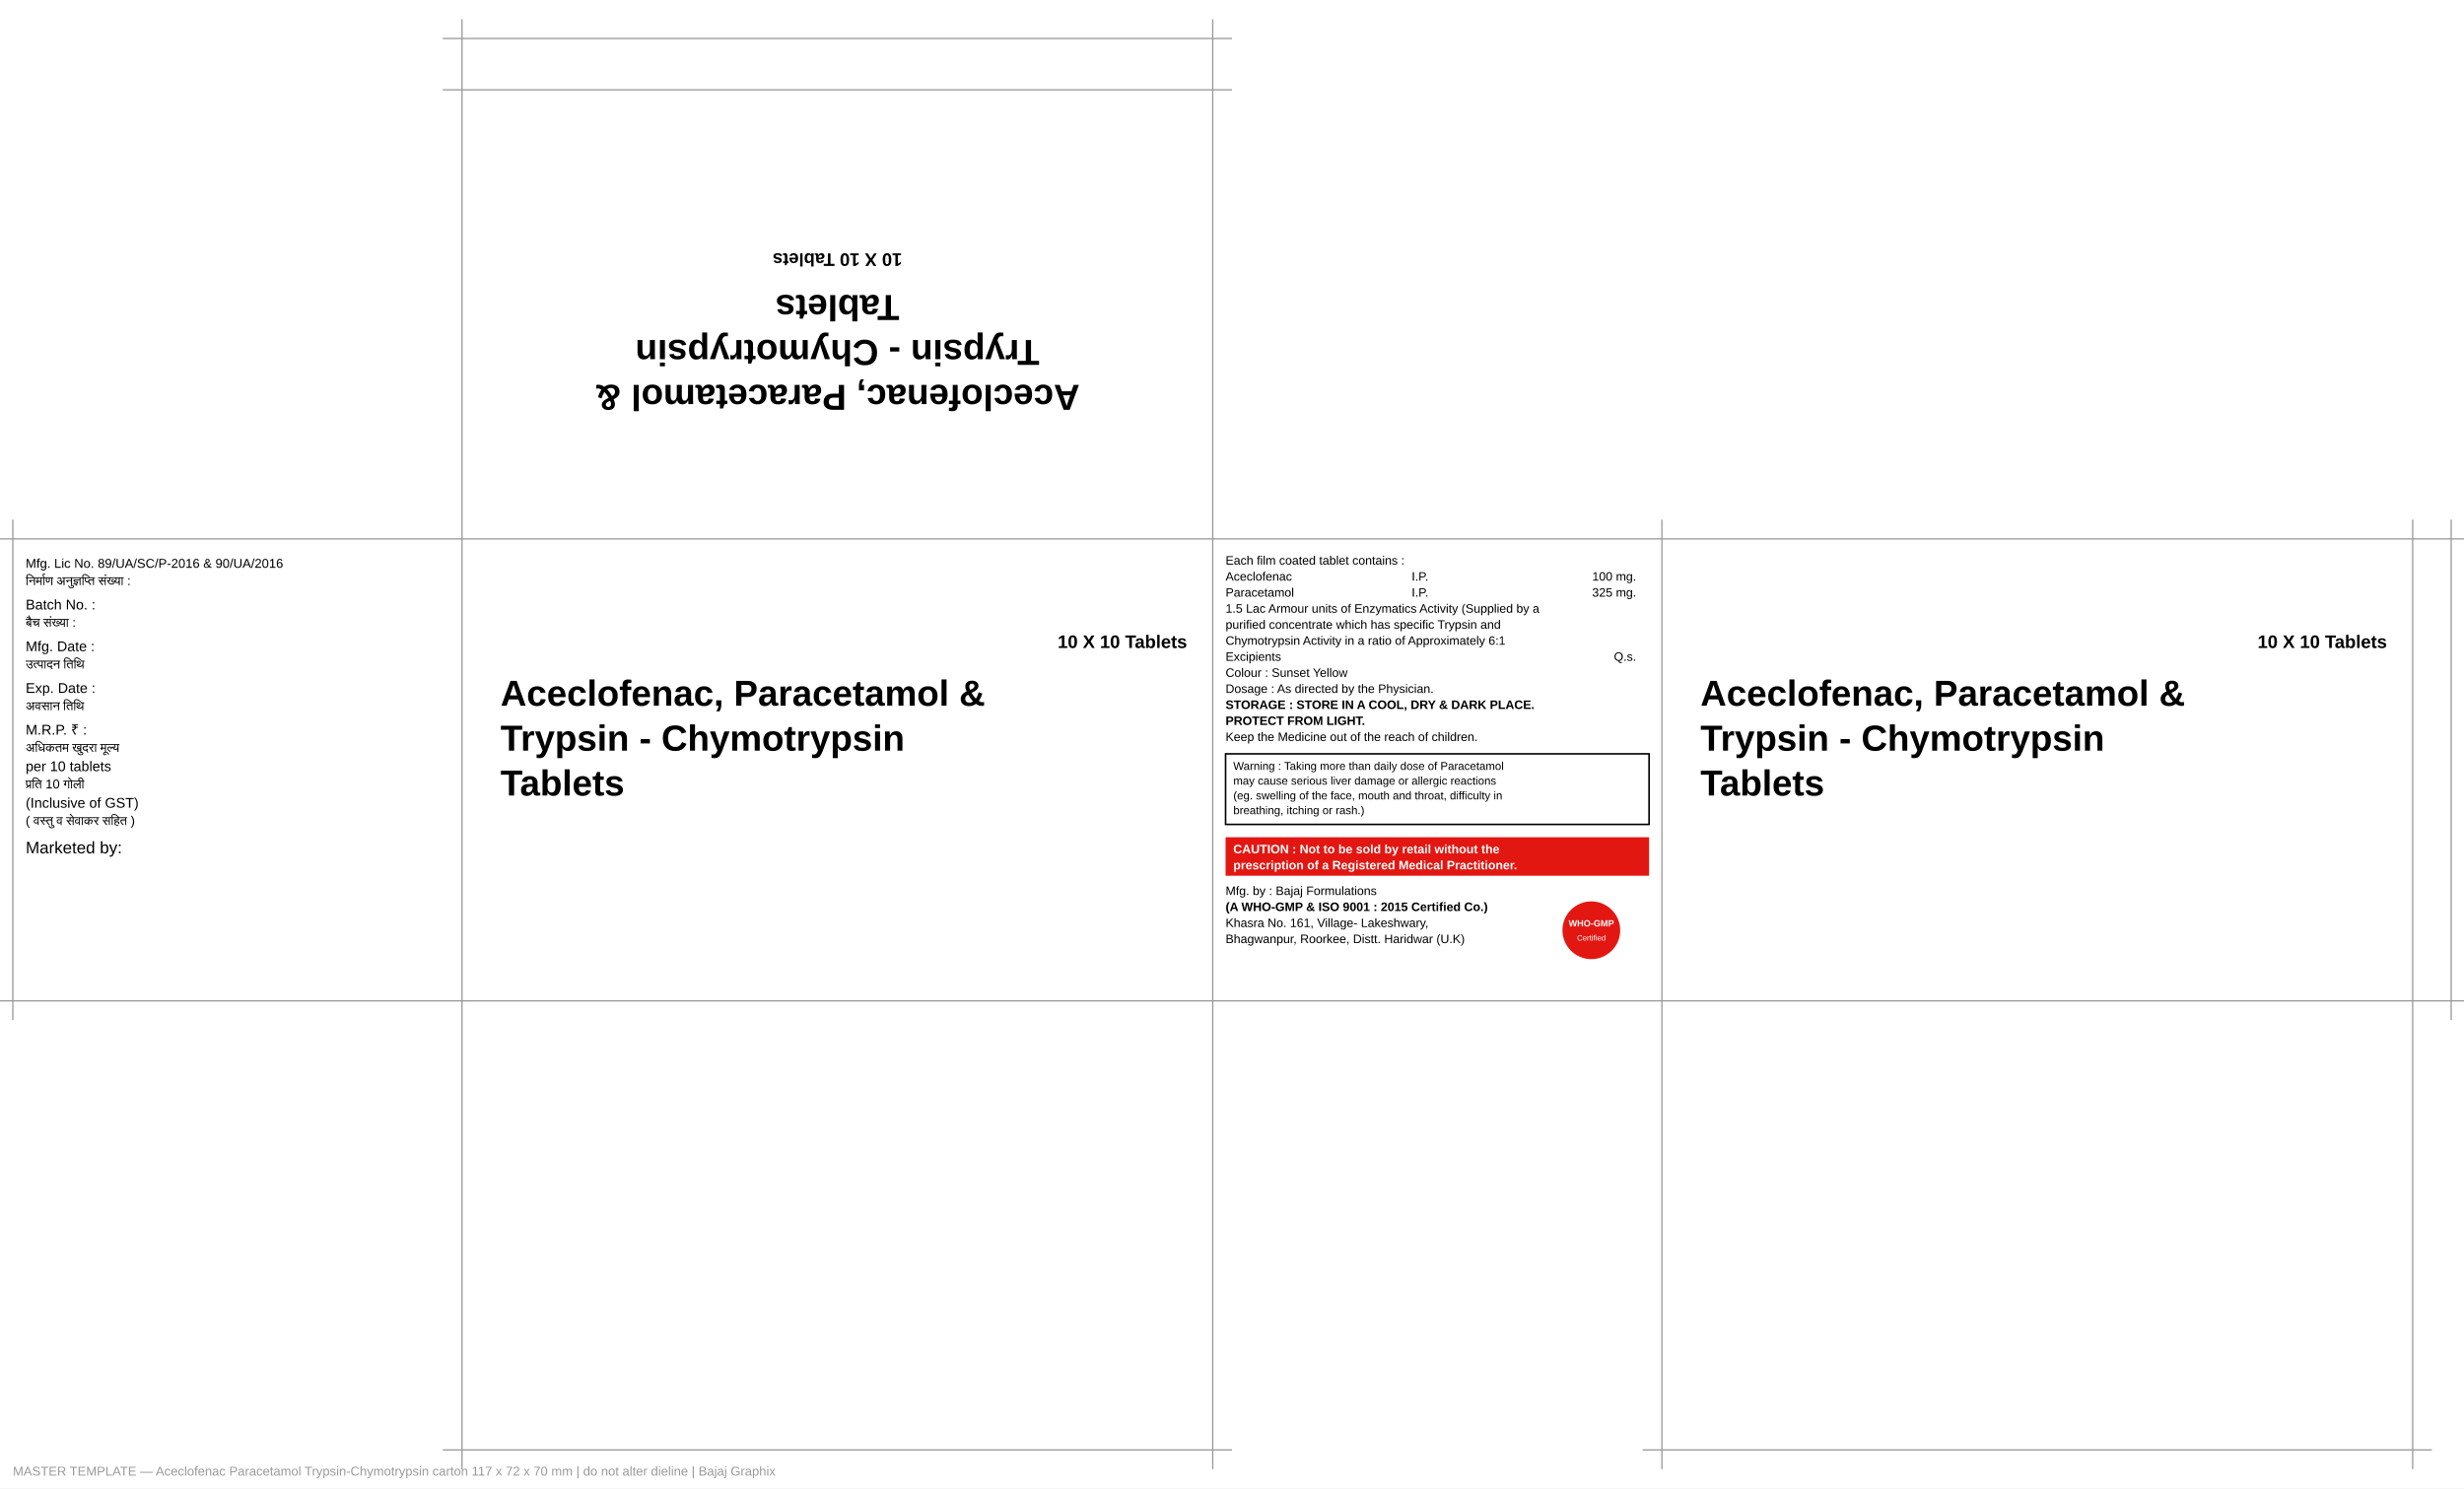
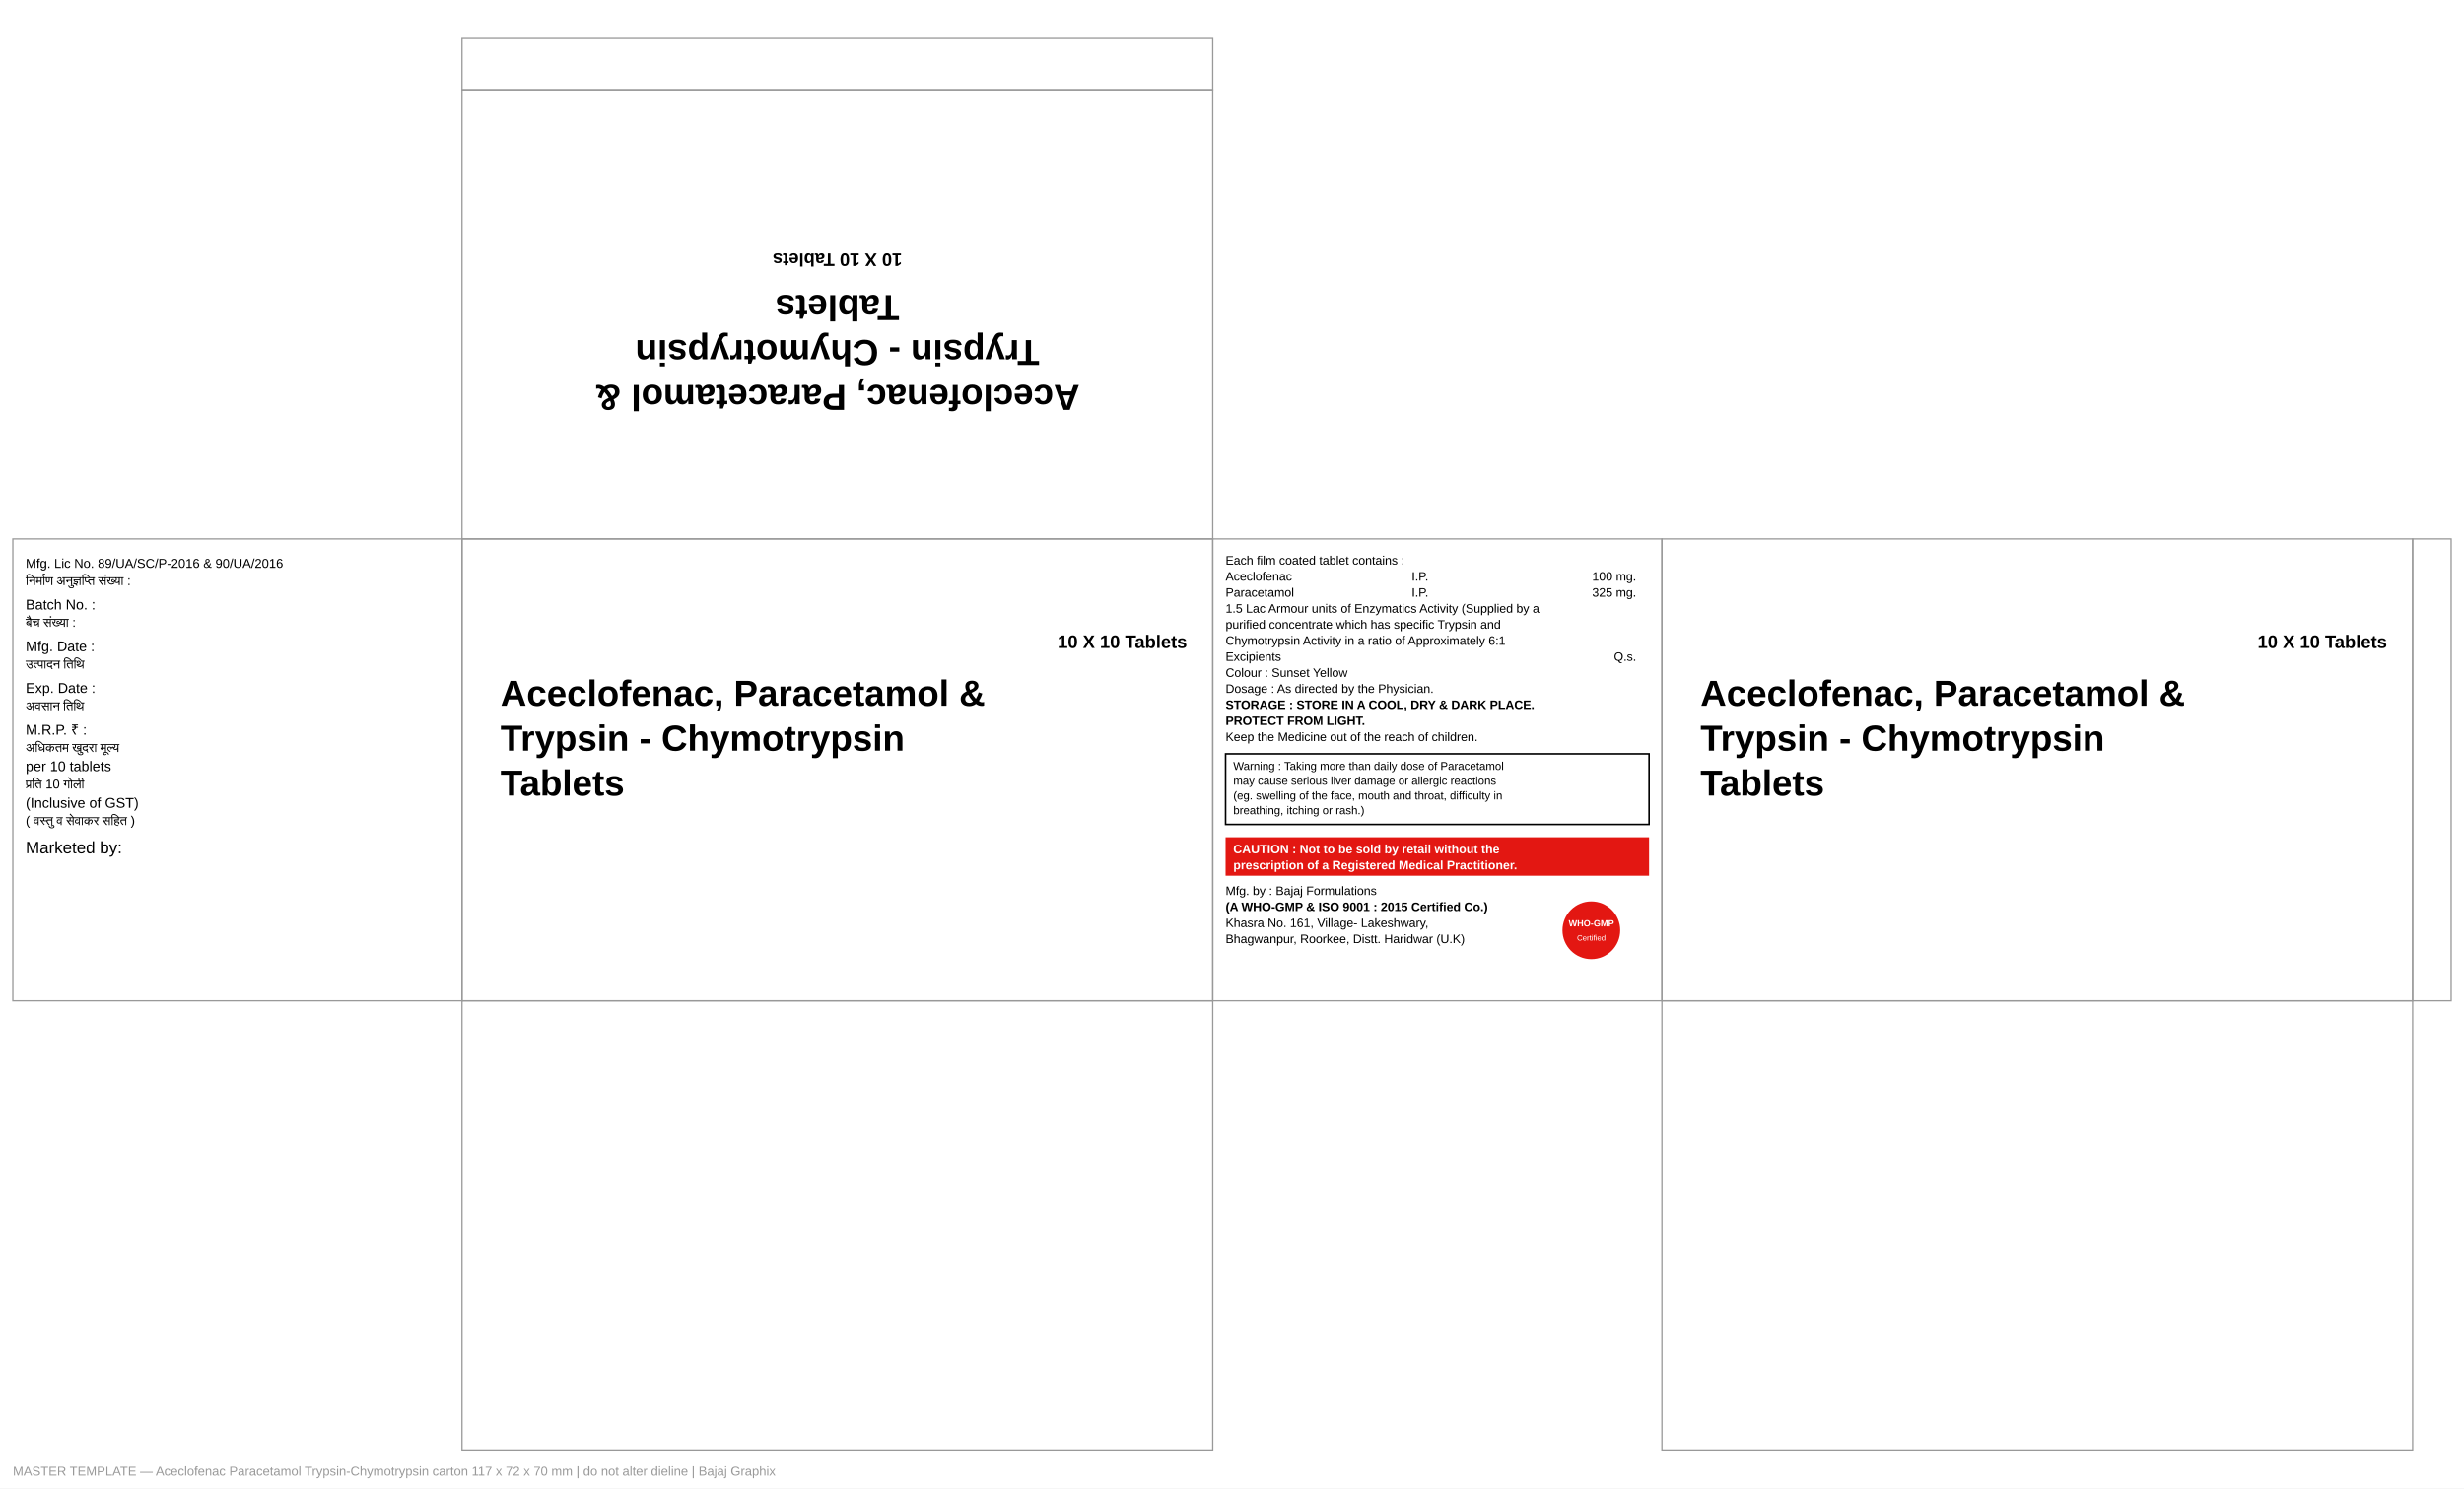
<svg xmlns="http://www.w3.org/2000/svg" width="384mm" height="232mm" viewBox="0 0 384 232">
  <rect x="0" y="0" width="384" height="232" fill="#FFFFFF" />
  <g fill="none" stroke="#999999" stroke-width="0.2">
-     <line x1="0" y1="84" x2="384" y2="84" />
-     <line x1="0" y1="156" x2="384" y2="156" />
-     <line x1="69" y1="6" x2="192" y2="6" />
-     <line x1="69" y1="14" x2="192" y2="14" />
-     <line x1="69" y1="226" x2="192" y2="226" />
-     <line x1="256" y1="226" x2="379" y2="226" />
-     <line x1="72" y1="3" x2="72" y2="229" />
-     <line x1="189" y1="3" x2="189" y2="229" />
-     <line x1="2" y1="81" x2="2" y2="159" />
-     <line x1="259" y1="81" x2="259" y2="229" />
-     <line x1="376" y1="81" x2="376" y2="229" />
-     <line x1="382" y1="81" x2="382" y2="159" />
+     <rect x="72" y="6" width="117" height="8" />
+     <rect x="72" y="14" width="117" height="70" />
+     <rect x="2" y="84" width="70" height="72" />
+     <rect x="72" y="84" width="117" height="72" />
+     <rect x="189" y="84" width="70" height="72" />
+     <rect x="259" y="84" width="117" height="72" />
+     <rect x="376" y="84" width="6" height="72" />
+     <rect x="72" y="156" width="117" height="70" />
+     <rect x="259" y="156" width="117" height="70" />
  </g>
  <g transform="rotate(180 130.5 49)">
    <text x="130.5" y="38" font-family="Arial" font-weight="bold" font-size="5.64" fill="#000000" text-anchor="middle">Aceclofenac, Paracetamol &amp;</text>
    <text x="130.5" y="45" font-family="Arial" font-weight="bold" font-size="5.64" fill="#000000" text-anchor="middle">Trypsin - Chymotrypsin</text>
    <text x="130.5" y="52" font-family="Arial" font-weight="bold" font-size="5.64" fill="#000000" text-anchor="middle">Tablets</text>
    <text x="130.5" y="58.5" font-family="Arial" font-weight="bold" font-size="2.82" fill="#000000" text-anchor="middle">10 X 10 Tablets</text>
  </g>
  <text x="185" y="101" font-family="Arial" font-weight="bold" font-size="2.82" fill="#000000" text-anchor="end">10 X 10 Tablets</text>
  <text x="78" y="110" font-family="Arial" font-weight="bold" font-size="5.64" fill="#000000">Aceclofenac, Paracetamol &amp;</text>
  <text x="78" y="117" font-family="Arial" font-weight="bold" font-size="5.64" fill="#000000">Trypsin - Chymotrypsin</text>
  <text x="78" y="124" font-family="Arial" font-weight="bold" font-size="5.64" fill="#000000">Tablets</text>
  <text x="191" y="88" font-family="Arial" font-size="1.9" fill="#000000">Each film coated tablet contains :</text>
  <text x="191" y="90.5" font-family="Arial" font-size="1.9" fill="#000000">Aceclofenac</text>
  <text x="220" y="90.5" font-family="Arial" font-size="1.9" fill="#000000">I.P.</text>
  <text x="255" y="90.5" font-family="Arial" font-size="1.9" fill="#000000" text-anchor="end">100 mg.</text>
  <text x="191" y="93" font-family="Arial" font-size="1.9" fill="#000000">Paracetamol</text>
  <text x="220" y="93" font-family="Arial" font-size="1.9" fill="#000000">I.P.</text>
  <text x="255" y="93" font-family="Arial" font-size="1.9" fill="#000000" text-anchor="end">325 mg.</text>
  <text x="191" y="95.5" font-family="Arial" font-size="1.9" fill="#000000">1.5 Lac Armour units of Enzymatics Activity (Supplied by a</text>
  <text x="191" y="98" font-family="Arial" font-size="1.9" fill="#000000">purified concentrate which has specific Trypsin and</text>
  <text x="191" y="100.5" font-family="Arial" font-size="1.9" fill="#000000">Chymotrypsin Activity in a ratio of Approximately 6:1</text>
  <text x="191" y="103" font-family="Arial" font-size="1.9" fill="#000000">Excipients</text>
  <text x="255" y="103" font-family="Arial" font-size="1.9" fill="#000000" text-anchor="end">Q.s.</text>
  <text x="191" y="105.5" font-family="Arial" font-size="1.9" fill="#000000">Colour :  Sunset Yellow</text>
  <text x="191" y="108" font-family="Arial" font-size="1.9" fill="#000000">Dosage : As directed by the Physician.</text>
  <text x="191" y="110.5" font-family="Arial" font-weight="bold" font-size="1.9" fill="#000000">STORAGE : STORE IN A COOL, DRY &amp; DARK PLACE.</text>
  <text x="191" y="113" font-family="Arial" font-weight="bold" font-size="1.9" fill="#000000">PROTECT FROM LIGHT.</text>
  <text x="191" y="115.5" font-family="Arial" font-size="1.9" fill="#000000">Keep the Medicine out of the reach of children.</text>
  <rect x="191" y="117.5" width="66" height="11" fill="none" stroke="#000000" stroke-width="0.25" />
  <text x="192.2" y="120" font-family="Arial" font-size="1.76" fill="#000000">Warning : Taking more than daily dose of Paracetamol</text>
  <text x="192.2" y="122.3" font-family="Arial" font-size="1.76" fill="#000000">may cause serious liver damage or allergic reactions</text>
  <text x="192.2" y="124.6" font-family="Arial" font-size="1.76" fill="#000000">(eg. swelling of the face, mouth and throat, difficulty in</text>
  <text x="192.2" y="126.9" font-family="Arial" font-size="1.76" fill="#000000">breathing, itching or rash.)</text>
  <rect x="191" y="130.5" width="66" height="6" fill="#E31712" />
  <text x="192.2" y="133" font-family="Arial" font-weight="bold" font-size="1.9" fill="#FFFFFF">CAUTION : Not to be sold by retail without the</text>
  <text x="192.2" y="135.5" font-family="Arial" font-weight="bold" font-size="1.9" fill="#FFFFFF">prescription of a Registered Medical Practitioner.</text>
  <text x="191" y="139.5" font-family="Arial" font-size="1.9" fill="#000000">Mfg. by : Bajaj Formulations</text>
  <text x="191" y="142" font-family="Arial" font-weight="bold" font-size="1.9" fill="#000000">(A WHO-GMP &amp; ISO 9001 : 2015 Certified Co.)</text>
  <text x="191" y="144.5" font-family="Arial" font-size="1.9" fill="#000000">Khasra No. 161, Village- Lakeshwary,</text>
  <text x="191" y="147" font-family="Arial" font-size="1.9" fill="#000000">Bhagwanpur, Roorkee, Distt. Haridwar (U.K)</text>
  <circle cx="248" cy="145" r="4.5" fill="#E31712" />
  <text x="248" y="144.4" font-family="Arial" font-weight="bold" font-size="1.4" fill="#FFFFFF" text-anchor="middle">WHO-GMP</text>
  <text x="248" y="146.6" font-family="Arial" font-size="1.2" fill="#FFFFFF" text-anchor="middle">Certified</text>
  <text x="372" y="101" font-family="Arial" font-weight="bold" font-size="2.82" fill="#000000" text-anchor="end">10 X 10 Tablets</text>
  <text x="265" y="110" font-family="Arial" font-weight="bold" font-size="5.64" fill="#000000">Aceclofenac, Paracetamol &amp;</text>
  <text x="265" y="117" font-family="Arial" font-weight="bold" font-size="5.64" fill="#000000">Trypsin - Chymotrypsin</text>
  <text x="265" y="124" font-family="Arial" font-weight="bold" font-size="5.64" fill="#000000">Tablets</text>
  <text x="4" y="88.5" font-family="Arial" font-size="2" fill="#000000">Mfg. Lic No. 89/UA/SC/P-2016 &amp; 90/UA/2016</text>
  <text x="4" y="91.2" font-family="Arial" font-size="2" fill="#000000">निर्माण अनुज्ञप्ति संख्या :</text>
  <text x="4" y="95" font-family="Arial" font-size="2.2" fill="#000000">Batch No. :</text>
  <text x="4" y="97.7" font-family="Arial" font-size="2" fill="#000000">बैच संख्या :</text>
  <text x="4" y="101.5" font-family="Arial" font-size="2.2" fill="#000000">Mfg. Date :</text>
  <text x="4" y="104.2" font-family="Arial" font-size="2" fill="#000000">उत्पादन तिथि</text>
  <text x="4" y="108" font-family="Arial" font-size="2.2" fill="#000000">Exp. Date :</text>
  <text x="4" y="110.7" font-family="Arial" font-size="2" fill="#000000">अवसान तिथि</text>
  <text x="4" y="114.5" font-family="Arial" font-size="2.2" fill="#000000">M.R.P. ₹ :</text>
  <text x="4" y="117.2" font-family="Arial" font-size="2" fill="#000000">अधिकतम खुदरा मूल्य</text>
  <text x="4" y="120.2" font-family="Arial" font-size="2.2" fill="#000000">per 10 tablets</text>
  <text x="4" y="122.9" font-family="Arial" font-size="2" fill="#000000">प्रति 10 गोली</text>
  <text x="4" y="125.9" font-family="Arial" font-size="2.2" fill="#000000">(Inclusive of GST)</text>
  <text x="4" y="128.6" font-family="Arial" font-size="2" fill="#000000">( वस्तु व सेवाकर सहित )</text>
  <text x="4" y="133" font-family="Arial" font-size="2.6" fill="#000000">Marketed by:</text>
  <text x="2" y="230" font-family="Arial" font-size="2" fill="#999999">MASTER TEMPLATE — Aceclofenac Paracetamol Trypsin-Chymotrypsin carton 117 x 72 x 70 mm | do not alter dieline | Bajaj Graphix</text>
</svg>
